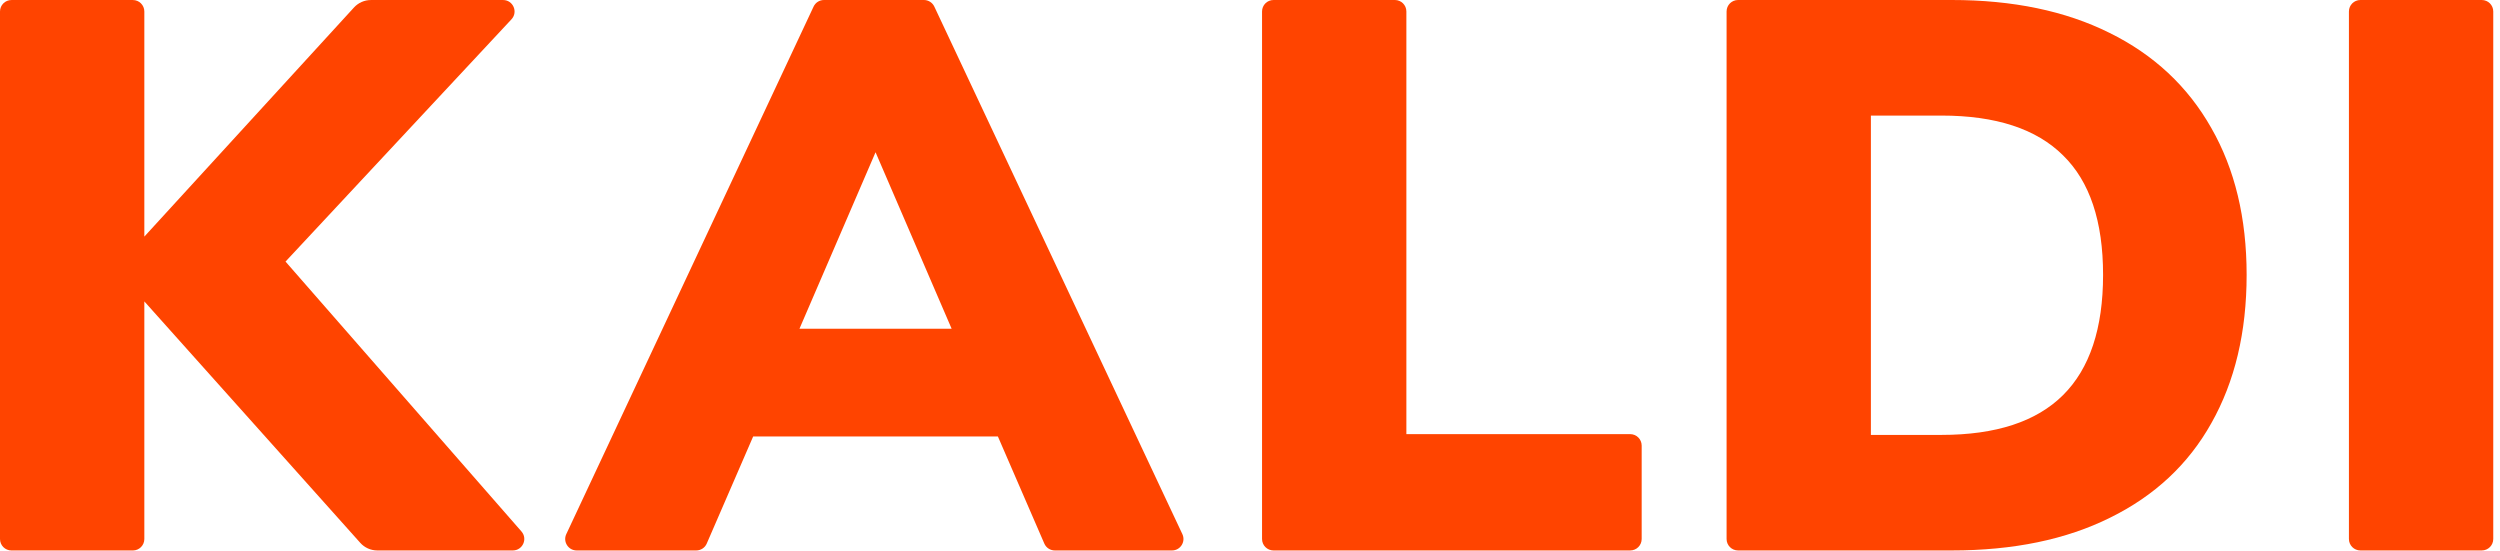
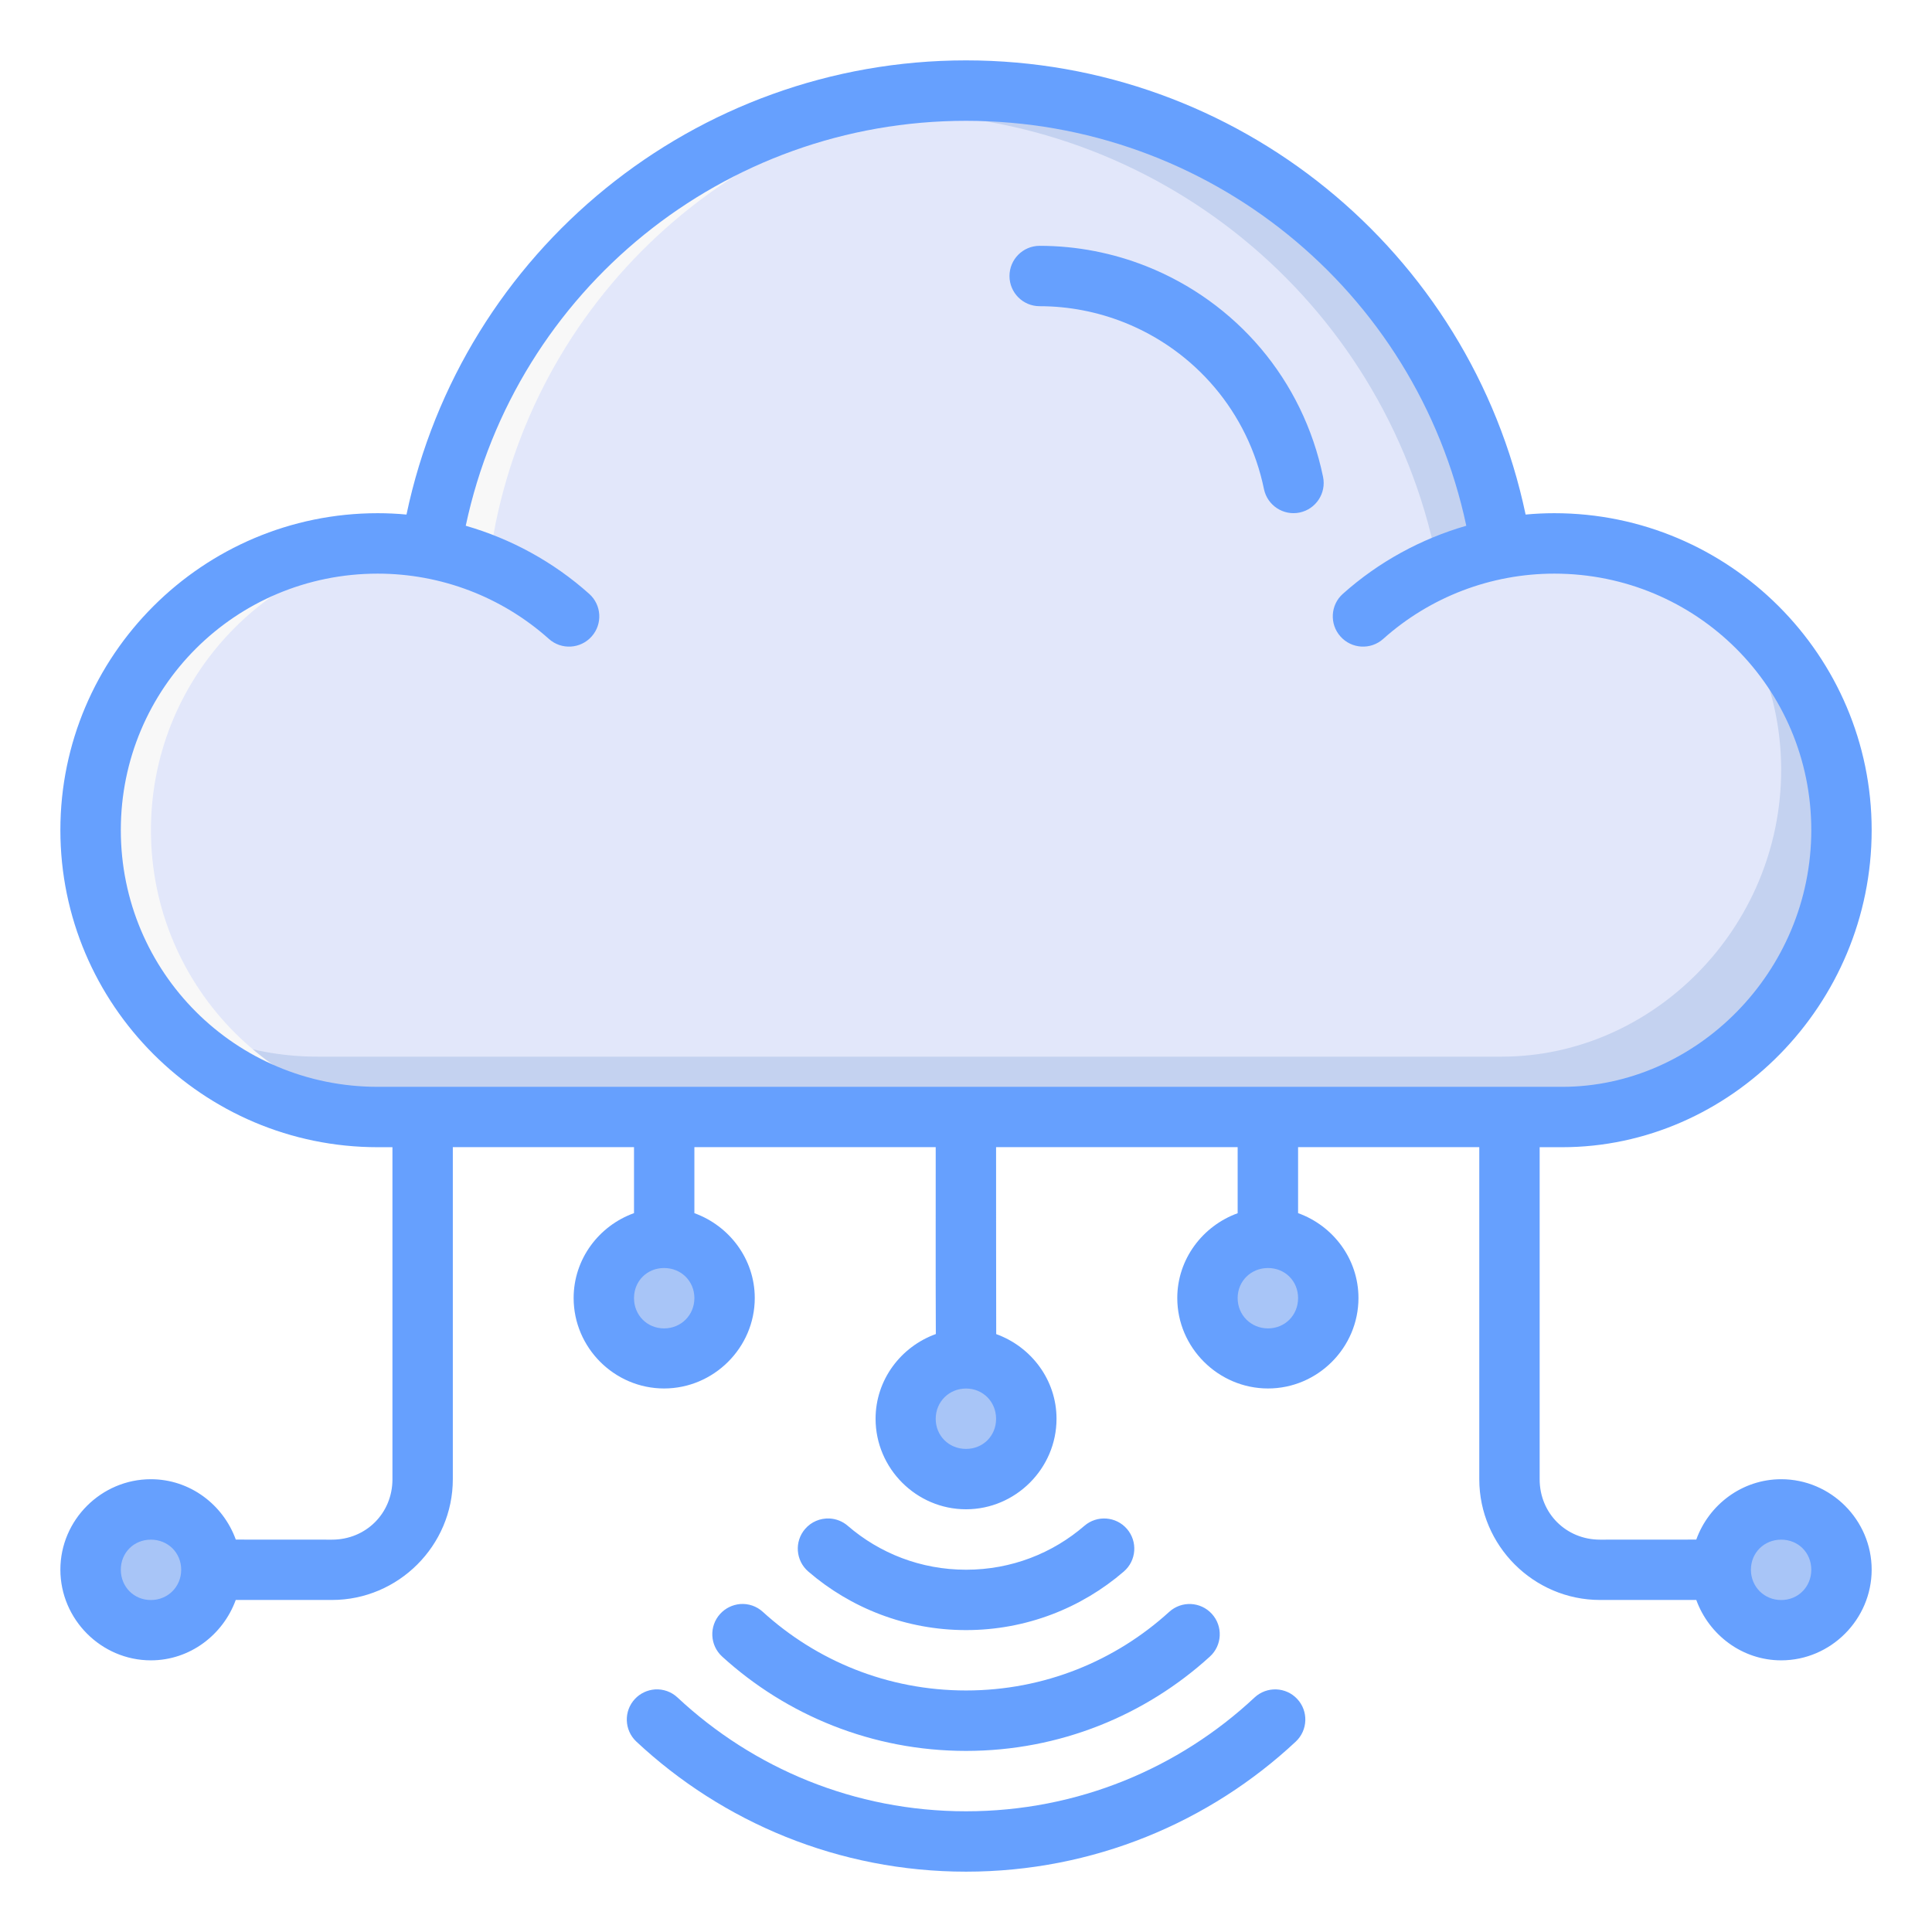
- <svg xmlns="http://www.w3.org/2000/svg" xmlns:xlink="http://www.w3.org/1999/xlink" viewBox="0 0 109 24">
-   <g transform="translate(-1470)">
-     <g style="mix-blend-mode:normal" transform="translate(1470)" fill="#f40">
-       <use xlink:href="#b" style="mix-blend-mode:normal" />
-       <use xlink:href="#c" style="mix-blend-mode:normal" />
-       <use xlink:href="#d" style="mix-blend-mode:normal" />
-       <use xlink:href="#e" style="mix-blend-mode:normal" />
-       <use xlink:href="#f" style="mix-blend-mode:normal" />
-     </g>
+ <svg xmlns="http://www.w3.org/2000/svg" width="64" height="64" viewBox="0 0 16.933 16.933" version="1.1" id="svg8">
+   <defs id="defs2" />
+   <g id="layer2">
+     <path transform="scale(-1,1)" style="opacity:1;fill:#a8c5f7;fill-opacity:1;stroke:none;stroke-width:0.529;stroke-linecap:round;stroke-linejoin:round;stroke-miterlimit:4;stroke-dasharray:none" d="m -10.583,11.377 c 0,0.292 -0.237,0.529 -0.529,0.529 -0.292,0 -0.529,-0.237 -0.529,-0.529 0,-0.292 0.237,-0.529 0.529,-0.529 0.292,0 0.529,0.237 0.529,0.529 z" id="ellipse6763" />
+     <path transform="scale(-1,1)" style="opacity:1;fill:#a8c5f7;fill-opacity:1;stroke:none;stroke-width:0.529;stroke-linecap:round;stroke-linejoin:round;stroke-miterlimit:4;stroke-dasharray:none" d="m -5.292,11.377 c -3e-7,0.292 -0.237,0.529 -0.529,0.529 -0.292,0 -0.529,-0.237 -0.529,-0.529 -2e-7,-0.292 0.237,-0.529 0.529,-0.529 0.292,0 0.529,0.237 0.529,0.529 z" id="ellipse6765" />
+     <path transform="scale(-1,1)" style="opacity:1;fill:#a8c5f7;fill-opacity:1;stroke:none;stroke-width:0.529;stroke-linecap:round;stroke-linejoin:round;stroke-miterlimit:4;stroke-dasharray:none" d="m -7.938,12.435 c -3e-7,0.292 -0.237,0.529 -0.529,0.529 -0.292,0 -0.529,-0.237 -0.529,-0.529 -2e-7,-0.292 0.237,-0.529 0.529,-0.529 0.292,0 0.529,0.237 0.529,0.529 z" id="ellipse6757" />
+     <path transform="scale(-1,1)" style="opacity:1;fill:#a8c5f7;fill-opacity:1;stroke:none;stroke-width:0.529;stroke-linecap:round;stroke-linejoin:round;stroke-miterlimit:4;stroke-dasharray:none" d="m -0.794,13.758 c -3.2e-7,0.292 -0.237,0.529 -0.529,0.529 -0.292,0 -0.529,-0.237 -0.529,-0.529 -2e-7,-0.292 0.237,-0.529 0.529,-0.529 0.292,0 0.529,0.237 0.529,0.529 z" id="ellipse6759" />
+     <path transform="scale(-1,1)" style="opacity:1;fill:#a8c5f7;fill-opacity:1;stroke:none;stroke-width:0.529;stroke-linecap:round;stroke-linejoin:round;stroke-miterlimit:4;stroke-dasharray:none" d="m -15.081,13.758 c 0,0.292 -0.237,0.529 -0.529,0.529 -0.292,0 -0.529,-0.237 -0.529,-0.529 0,-0.292 0.237,-0.529 0.529,-0.529 0.292,0 0.529,0.237 0.529,0.529 z" id="ellipse6761" />
+     <path style="fill:#e2e7fa;fill-opacity:1;stroke:none;stroke-width:0.529;stroke-linecap:round;stroke-linejoin:round;stroke-miterlimit:4;stroke-dasharray:none" d="M 8.467,0.794 C 6.213,0.794 4.269,2.378 3.815,4.586 l -0.039,0.213 c -0.165,-0.034 -0.295,-0.036 -0.466,-0.036 -1.39,0 -2.516,1.125 -2.516,2.514 0,1.388 1.126,2.514 2.516,2.514 h 10.381 c 1.322,-10e-6 2.449,-1.125 2.449,-2.514 0,-1.388 -1.126,-2.514 -2.516,-2.514 -0.168,0 -0.297,-0.011 -0.46,0.022 l -0.045,-0.199 C 12.664,2.378 10.721,0.794 8.467,0.794 Z" id="path6742" />
+     <path style="fill:#c4d2f0;fill-opacity:1;stroke:none;stroke-width:0.529;stroke-linecap:round;stroke-linejoin:round;stroke-miterlimit:4;stroke-dasharray:none" d="m 13.164,4.785 -0.045,-0.199 C 12.664,2.378 10.721,0.794 8.467,0.794 7.872,0.794 7.301,0.906 6.772,1.109 7.111,1.033 7.457,0.994 7.805,0.992 c 2.318,-3.6e-5 4.317,1.629 4.784,3.9 z" id="path6754" />
+     <path style="fill:#c4d2f0;fill-opacity:1;stroke:none;stroke-width:0.529;stroke-linecap:round;stroke-linejoin:round;stroke-miterlimit:4;stroke-dasharray:none" d="m 15.117,5.257 c 0.309,0.417 0.494,0.931 0.494,1.49 0,1.388 -1.127,2.514 -2.449,2.514 H 2.781 c -0.56,0 -1.076,-0.185 -1.494,-0.495 0.458,0.62 1.192,1.024 2.023,1.024 h 10.381 c 1.322,-1e-5 2.449,-1.125 2.449,-2.514 0,-0.829 -0.403,-1.561 -1.023,-2.019 z" id="path6749" />
+     <path style="fill:#f8f8f8;fill-opacity:1;stroke:none;stroke-width:2;stroke-linecap:round;stroke-linejoin:round;stroke-miterlimit:4;stroke-dasharray:none" d="M 32 3 C 23.481 3 16.135 8.988 14.418 17.332 L 14.293 18.012 C 14.366 18.01 14.437 18 14.51 18 C 15.156 18 15.645 18.009 16.27 18.137 L 16.418 17.332 C 18.067 9.317 24.913 3.492 33 3.043 C 32.667 3.025 32.337 3 32 3 z M 12.51 18 C 7.258 18 3 22.253 3 27.5 C 3 32.747 7.258 37 12.51 37 L 14.51 37 C 9.258 37 5 32.747 5 27.5 C 5 22.562 8.772 18.508 13.594 18.047 C 13.249 18.015 12.905 18 12.51 18 z M 51.736 18.012 L 51.752 18.084 C 51.918 18.051 52.064 18.051 52.217 18.037 C 52.058 18.025 51.898 18.016 51.736 18.012 z " transform="scale(0.2645833)" id="path843" />
+     <path style="color:#000000;font-style:normal;font-variant:normal;font-weight:normal;font-stretch:normal;font-size:medium;line-height:normal;font-family:sans-serif;font-variant-ligatures:normal;font-variant-position:normal;font-variant-caps:normal;font-variant-numeric:normal;font-variant-alternates:normal;font-feature-settings:normal;text-indent:0;text-align:start;text-decoration:none;text-decoration-line:none;text-decoration-style:solid;text-decoration-color:#000000;letter-spacing:normal;word-spacing:normal;text-transform:none;writing-mode:lr-tb;direction:ltr;text-orientation:mixed;dominant-baseline:auto;baseline-shift:baseline;text-anchor:start;white-space:normal;shape-padding:0;clip-rule:nonzero;display:inline;overflow:visible;visibility:visible;opacity:1;isolation:auto;mix-blend-mode:normal;color-interpolation:sRGB;color-interpolation-filters:linearRGB;solid-color:#000000;solid-opacity:1;vector-effect:none;fill:#66a0fe;fill-opacity:1;fill-rule:nonzero;stroke:none;stroke-width:3.78;stroke-linecap:round;stroke-linejoin:round;stroke-miterlimit:4;stroke-dasharray:none;stroke-dashoffset:0;stroke-opacity:1;color-rendering:auto;image-rendering:auto;shape-rendering:auto;text-rendering:auto;enable-background:accumulate" d="M 32,2 C 23.043,2 15.31,8.288 13.465,17.045 13.149,17.015 12.831,17 12.512,17 6.72,17 2,21.71 2,27.498 2,33.286 6.72,38.002 12.512,38.002 H 13 v 11 c 0,1.125 -0.877,2 -2.002,2 C 9.933,51.003 8.874,51 7.811,51 7.393,49.842 6.292,49 4.998,49 3.353,49 2,50.351 2,51.996 2,53.641 3.353,55 4.998,55 6.29,55 7.389,54.156 7.809,53 H 10.998 C 13.197,53 15,51.199 15,49 V 38 h 6.002 v 2.186 c -1.159,0.415 -2,1.518 -2,2.812 0,1.645 1.351,2.996 2.996,2.996 1.645,0 3.004,-1.351 3.004,-2.996 0,-1.292 -0.843,-2.393 -2,-2.811 V 38 h 7.994 c 0.003,2.062 -0.006,4.132 0.004,6.191 -1.156,0.417 -1.996,1.514 -1.996,2.807 3.8e-5,1.645 1.351,2.998 2.996,2.998 1.645,0 2.998,-1.353 2.998,-2.998 C 34.998,45.706 34.156,44.61 33,44.193 32.996,42.131 32.996,40.067 32.996,38 h 8.002 v 2.189 c -1.156,0.418 -2,1.517 -2,2.809 0,1.645 1.361,2.996 3.006,2.996 1.645,0 2.996,-1.351 2.996,-2.996 0,-1.295 -0.842,-2.397 -2,-2.812 V 38 h 6.002 v 11 c 0,2.199 1.801,4 4,4 h 3.189 c 0.419,1.156 1.521,2 2.812,2 C 60.649,55 62,53.641 62,51.996 62,50.351 60.649,49 59.004,49 c -1.294,0 -2.397,0.842 -2.814,2 -1.063,6.82e-4 -2.123,0.002 -3.188,0.002 -1.125,0 -2,-0.875 -2,-2 v -11 h 0.744 C 57.311,38.002 62,33.286 62,27.498 62,21.71 57.28,17 51.488,17 51.169,17 50.853,17.015 50.537,17.045 48.692,8.289 40.957,2 32,2 Z m 0,2.002 c 8.01,0 14.905,5.59 16.572,13.414 -1.503,0.434 -2.905,1.197 -4.09,2.256 -0.411,0.367 -0.446,0.998 -0.08,1.41 0.368,0.416 1.005,0.453 1.418,0.082 1.56,-1.394 3.574,-2.162 5.668,-2.162 4.712,0 8.512,3.79 8.512,8.496 0,4.706 -3.824,8.504 -8.254,8.504 H 12.512 c -4.712,0 -8.51,-3.798 -8.51,-8.504 0,-4.706 3.797,-8.496 8.51,-8.496 2.094,0 4.11,0.768 5.67,2.162 0.413,0.371 1.05,0.334 1.418,-0.082 0.366,-0.412 0.329,-1.043 -0.082,-1.41 -1.185,-1.059 -2.586,-1.822 -4.09,-2.256 C 17.095,9.592 23.99,4.002 32,4.002 Z m 2.436,4.141 c -0.552,0.002 -0.998,0.451 -0.996,1.004 0.002,0.55 0.446,0.994 0.996,0.996 0.985,0 1.936,0.193 2.807,0.539 1.163,0.463 2.193,1.206 2.996,2.156 0.796,0.943 1.368,2.087 1.631,3.365 0.113,0.54 0.642,0.887 1.182,0.775 0.54,-0.113 0.887,-0.642 0.775,-1.182 C 43.495,14.187 42.774,12.736 41.768,11.545 40.753,10.344 39.451,9.407 37.98,8.822 36.879,8.384 35.677,8.143 34.436,8.143 Z m -12.438,33.861 c 0.564,0 1.004,0.432 1.004,0.996 0,0.564 -0.44,1.004 -1.004,1.004 -0.564,0 -0.996,-0.44 -0.996,-1.004 0,-0.564 0.432,-0.996 0.996,-0.996 z m 20.006,0 C 42.568,42.004 43,42.436 43,43 c 0,0.564 -0.432,1.004 -0.996,1.004 -0.564,0 -1.006,-0.44 -1.006,-1.004 0,-0.564 0.442,-0.996 1.006,-0.996 z M 32,45.996 c 0.564,0 0.996,0.44 0.996,1.004 0,0.564 -0.432,0.996 -0.996,0.996 -0.564,0 -1.004,-0.432 -1.004,-0.996 0,-0.564 0.44,-1.004 1.004,-1.004 z m -4.518,4.305 c -0.31,-0.015 -0.61,0.11 -0.812,0.346 -0.361,0.418 -0.314,1.049 0.104,1.41 1.401,1.209 3.235,1.941 5.227,1.941 1.992,0 3.826,-0.732 5.227,-1.941 0.418,-0.361 0.464,-0.992 0.104,-1.41 -0.361,-0.418 -0.992,-0.464 -1.41,-0.104 -1.052,0.908 -2.417,1.455 -3.92,1.455 -1.503,0 -2.868,-0.547 -3.92,-1.455 -0.167,-0.145 -0.377,-0.229 -0.598,-0.242 z M 4.998,51.002 c 0.564,0 1.004,0.432 1.004,0.996 0,0.564 -0.44,1.004 -1.004,1.004 -0.564,0 -0.996,-0.44 -0.996,-1.004 0,-0.564 0.432,-0.996 0.996,-0.996 z m 54.006,0 c 0.564,0 0.996,0.432 0.996,0.996 0,0.564 -0.432,1.004 -0.996,1.004 C 58.44,53.002 58,52.562 58,51.998 c 0,-0.564 0.44,-0.996 1.004,-0.996 z m -35.146,2.457 c -0.375,0.409 -0.345,1.046 0.066,1.418 C 26.055,56.818 28.894,58 32,58 c 3.106,0 5.945,-1.182 8.076,-3.123 0.412,-0.372 0.441,-1.009 0.066,-1.418 -0.372,-0.407 -1.002,-0.436 -1.41,-0.066 -1.778,1.619 -4.134,2.605 -6.732,2.605 -2.598,0 -4.955,-0.986 -6.732,-2.605 -0.204,-0.187 -0.476,-0.28 -0.752,-0.258 -0.252,0.023 -0.488,0.137 -0.658,0.324 z m -2.162,2.504 c -0.254,0.019 -0.491,0.13 -0.664,0.316 -0.376,0.402 -0.355,1.032 0.045,1.41 C 23.935,60.362 27.782,62 32,62 c 4.218,0 8.067,-1.638 10.926,-4.311 0.4,-0.378 0.421,-1.008 0.045,-1.41 -0.376,-0.402 -1.006,-0.425 -1.41,-0.051 C 39.057,58.569 35.701,60 32,60 28.299,60 24.945,58.569 22.441,56.229 22.24,56.041 21.97,55.945 21.695,55.963 Z" transform="scale(0.2645833)" id="path2915" />
  </g>
-   <defs>
-     <path id="b" d="M22.735 23.171c.283.323.053.829-.376.829h-5.907c-.285 0-.556-.121-.745-.333l-9.414-10.526v10.36c0 .276-.224.5-.5.5h-5.293c-.276 0-.5-.224-.5-.5v-23c0-.276.224-.5.5-.5h5.293c.276 0 .5.224.5.5v9.815l9.141-9.99c.19-.207.457-.325.738-.325h5.762c.437 0 .664.521.366.841l-9.851 10.563 10.287 11.767z" />
-     <path id="c" d="M45.991 24c-.199 0-.38-.118-.459-.301l-2.024-4.669h-10.67l-2.024 4.669c-.079.183-.259.301-.459.301h-5.212c-.366 0-.608-.381-.453-.712l10.782-23c.082-.176.259-.288.453-.288h4.358c.194 0 .37.112.453.287l10.815 23c.156.332-.086.713-.452.713h-5.108zm-11.135-9.668h6.635l-3.317-7.694-3.317 7.694z" />
-     <path id="d" d="M55.525 24c-.276 0-.5-.224-.5-.5v-23c0-.276.224-.5.5-.5h5.293c.276 0 .5.224.5.5v18.428h9.759c.276 0 .5.224.5.5v4.072c0 .276-.224.5-.5.5h-15.552z" />
-     <path id="e" d="M75.279.5c0-.276.224-.5.5-.5h9.315c2.667 0 4.959.477 6.874 1.43 1.938.953 3.42 2.338 4.446 4.153 1.026 1.793 1.539 3.926 1.539 6.4 0 2.496-.513 4.652-1.539 6.468-1.003 1.793-2.474 3.166-4.412 4.119-1.915.953-4.218 1.43-6.908 1.43h-9.315c-.276 0-.5-.224-.5-.5v-23zm9.37 18.462c2.371 0 4.138-.579 5.301-1.736 1.163-1.157 1.744-2.905 1.744-5.242 0-2.338-.581-4.074-1.744-5.209-1.163-1.157-2.93-1.736-5.301-1.736h-3.078v13.923h3.078z" />
-     <path id="f" d="M102.913 24c-.276 0-.5-.224-.5-.5v-23c0-.276.224-.5.5-.5h5.293c.276 0 .5.224.5.5v23c0 .276-.224.5-.5.5h-5.293z" />
-   </defs>
</svg>
